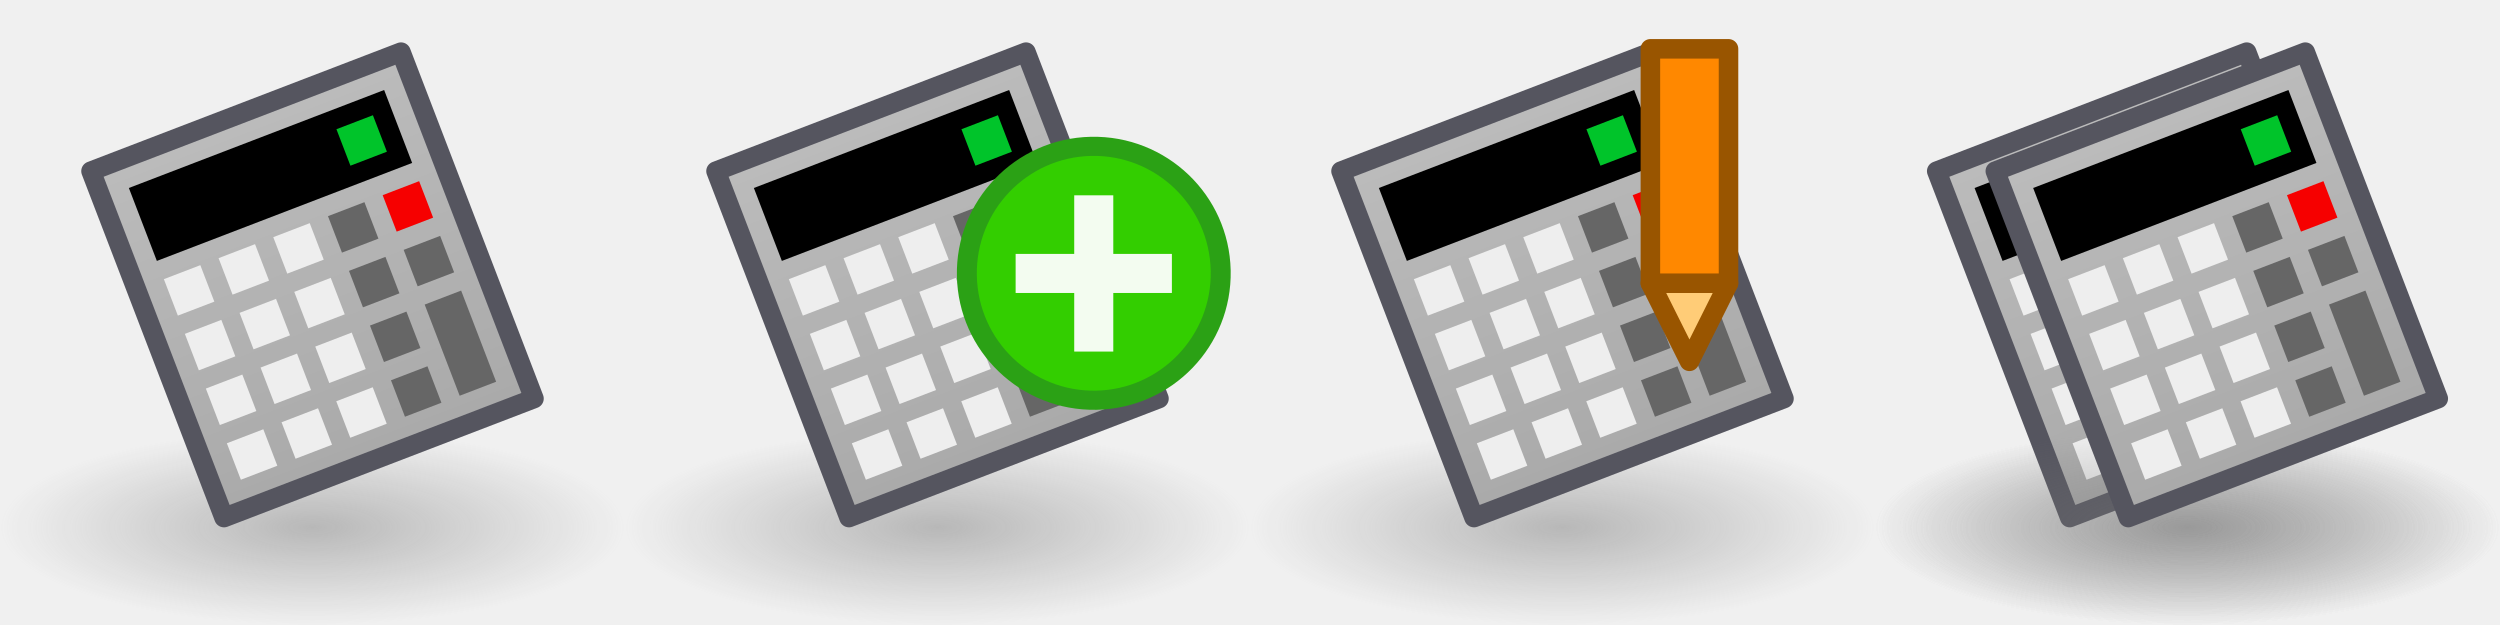
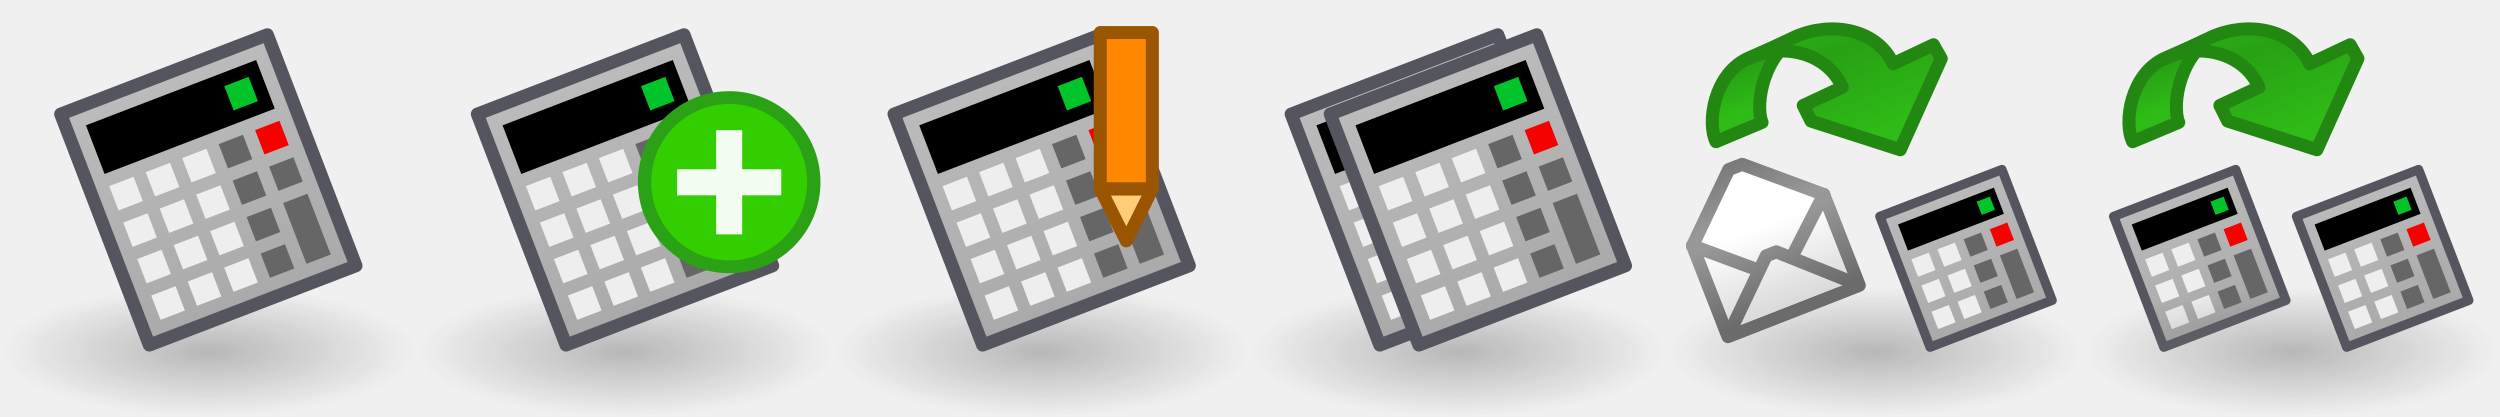
- <svg xmlns="http://www.w3.org/2000/svg" xmlns:xlink="http://www.w3.org/1999/xlink" version="1.1" width="128" height="32" id="svg2">
+ <svg xmlns="http://www.w3.org/2000/svg" xmlns:xlink="http://www.w3.org/1999/xlink" version="1.1" width="192" height="32" id="svg2">
  <defs id="defs4">
    <linearGradient id="linearGradient4116">
      <stop id="stop4118" style="stop-color:#bbbbbb;stop-opacity:1" offset="0" />
      <stop id="stop4120" style="stop-color:#aaaaaa;stop-opacity:1" offset="1" />
    </linearGradient>
    <linearGradient id="linearGradient3592-9-5">
      <stop id="stop3594-6-2" style="stop-color:#777777;stop-opacity:0.467" offset="0" />
      <stop id="stop3596-3-6" style="stop-color:#777777;stop-opacity:0" offset="1" />
    </linearGradient>
-     <radialGradient cx="16" cy="27" r="16" fx="16" fy="27" id="radialGradient4633" xlink:href="#linearGradient3592-9-5" gradientUnits="userSpaceOnUse" gradientTransform="matrix(1,0,0,0.3125,-1.9996263e-4,1038.925)" />
-     <linearGradient x1="21" y1="1059.362" x2="21" y2="1077.362" id="linearGradient4789" xlink:href="#linearGradient4116" gradientUnits="userSpaceOnUse" />
+     <linearGradient x1="21" y1="1059.362" x2="21" y2="1077.362" id="linearGradient3383" xlink:href="#linearGradient4116" gradientUnits="userSpaceOnUse" />
+     <radialGradient cx="16" cy="27" r="16" fx="16" fy="27" id="radialGradient3522" xlink:href="#linearGradient3592-9-5" gradientUnits="userSpaceOnUse" gradientTransform="matrix(1,0,0,0.3125,-2e-4,1038.925)" />
+     <linearGradient x1="1501" y1="5" x2="1503" y2="11" id="linearGradient4765" xlink:href="#linearGradient6008" gradientUnits="userSpaceOnUse" gradientTransform="translate(1.1345935e-4,1020.562)" />
+     <linearGradient id="linearGradient6008">
+       <stop id="stop6010" style="stop-color:#2fba18;stop-opacity:1" offset="0" />
+       <stop id="stop6120" style="stop-color:#28a114;stop-opacity:1" offset="0.5" />
+       <stop id="stop6012" style="stop-color:#2fbb17;stop-opacity:1" offset="1" />
+     </linearGradient>
+     <linearGradient x1="1498.807" y1="4.216" x2="1504" y2="17" id="linearGradient4441" xlink:href="#linearGradient6008" gradientUnits="userSpaceOnUse" gradientTransform="translate(-3.2806452e-6,1020.562)" />
+     <linearGradient x1="21" y1="1059.362" x2="21" y2="1074.362" id="linearGradient5832" xlink:href="#linearGradient4116" gradientUnits="userSpaceOnUse" gradientTransform="translate(130,-32)" />
+     <linearGradient x1="2282.939" y1="57" x2="2282.939" y2="41.783" id="linearGradient8609" xlink:href="#linearGradient3795" gradientUnits="userSpaceOnUse" gradientTransform="matrix(0.7557406,0,0,0.7557406,666.1902,1036.285)" />
+     <linearGradient id="linearGradient3795">
+       <stop id="stop3797" style="stop-color:#dadada;stop-opacity:1" offset="0" />
+       <stop id="stop3799" style="stop-color:#ffffff;stop-opacity:1" offset="1" />
+     </linearGradient>
+     <linearGradient x1="2281.616" y1="41.783" x2="2281.616" y2="57" id="linearGradient8611" xlink:href="#linearGradient3633-25" gradientUnits="userSpaceOnUse" gradientTransform="matrix(0.7557406,0,0,0.7557406,666.1902,1036.285)" />
+     <linearGradient id="linearGradient3633-25">
+       <stop id="stop3635-50" style="stop-color:#989898;stop-opacity:1" offset="0" />
+       <stop id="stop3637-9" style="stop-color:#6b6b6b;stop-opacity:1" offset="1" />
+     </linearGradient>
+     <linearGradient x1="2254.116" y1="43.283" x2="2254.116" y2="58.5" id="linearGradient8613" xlink:href="#linearGradient3633-25" gradientUnits="userSpaceOnUse" gradientTransform="matrix(0.7557406,0,0,0.7557406,686.9731,1035.151)" />
+     <linearGradient x1="2254.116" y1="58.5" x2="2254.116" y2="43.283" id="linearGradient8615" xlink:href="#linearGradient3795" gradientUnits="userSpaceOnUse" gradientTransform="matrix(0.7557406,0,0,0.7557406,686.9731,1035.151)" />
+     <linearGradient x1="2255.439" y1="43.283" x2="2255.439" y2="58.5" id="linearGradient8617" xlink:href="#linearGradient3633-25" gradientUnits="userSpaceOnUse" gradientTransform="matrix(0.7557406,0,0,0.7557406,686.9731,1035.151)" />
+     <linearGradient x1="2254.116" y1="43.283" x2="2254.116" y2="58.5" id="linearGradient5885" xlink:href="#linearGradient3633-25" gradientUnits="userSpaceOnUse" gradientTransform="matrix(0.7557406,0,0,-0.7557406,686.9731,1098.573)" />
  </defs>
  <g transform="translate(0,-1020.362)" id="layer1">
-     <g id="g4367">
-       <use transform="translate(32,1.7382813e-5)" id="use4255" x="0" y="0" width="64" height="32" xlink:href="#use4247" />
-       <use transform="translate(33.5,0)" id="use4363" x="0" y="0" width="128" height="32" xlink:href="#use4170" />
+     <use transform="translate(64,0)" id="use3615" x="0" y="0" width="192" height="32" xlink:href="#g3587" />
+     <use transform="translate(32,0)" id="use3613" x="0" y="0" width="192" height="32" xlink:href="#g3587" />
+     <g id="g3587">
+       <rect width="32" height="10" x="0" y="1042.362" id="use3107" style="fill:url(#radialGradient3522);fill-opacity:1;fill-rule:evenodd;stroke:none" />
+       <g transform="matrix(0.9335804,-0.3583679,0.3583679,0.9335804,-384.6049,44.35401)" id="use3109">
+         <path d="m 10.5,1058.862 17,0 0,19 -17,0 z" id="path3284" style="fill:url(#linearGradient3383);fill-opacity:1;stroke:#55555f;stroke-linecap:round;stroke-linejoin:round;stroke-opacity:1" />
+         <rect width="14" height="4" x="12" y="1060.362" id="rect3286" style="fill:#000000;fill-opacity:1;stroke:none" />
+         <rect width="2" height="2" x="12" y="1065.362" id="rect3288" style="fill:#eeeeee;fill-opacity:1;stroke:none" />
+         <rect width="2" height="2" x="15" y="1065.362" id="rect3290" style="fill:#eeeeee;fill-opacity:1;stroke:none" />
+         <rect width="2" height="2" x="12" y="1068.362" id="rect3292" style="fill:#eeeeee;fill-opacity:1;stroke:none" />
+         <rect width="2" height="2" x="15" y="1068.362" id="rect3294" style="fill:#eeeeee;fill-opacity:1;stroke:none" />
+         <rect width="2" height="2" x="12" y="1071.362" id="rect3296" style="fill:#eeeeee;fill-opacity:1;stroke:none" />
+         <rect width="2" height="2" x="15" y="1071.362" id="rect3298" style="fill:#eeeeee;fill-opacity:1;stroke:none" />
+         <rect width="2" height="2" x="12" y="1074.362" id="rect3300" style="fill:#eeeeee;fill-opacity:1;stroke:none" />
+         <rect width="2" height="2" x="15" y="1074.362" id="rect3302" style="fill:#eeeeee;fill-opacity:1;stroke:none" />
+         <rect width="2" height="2" x="18" y="1065.362" id="rect3304" style="fill:#eeeeee;fill-opacity:1;stroke:none" />
+         <rect width="2" height="2" x="18" y="1068.362" id="rect3306" style="fill:#eeeeee;fill-opacity:1;stroke:none" />
+         <rect width="2" height="2" x="18" y="1071.362" id="rect3308" style="fill:#eeeeee;fill-opacity:1;stroke:none" />
+         <rect width="2" height="2" x="18" y="1074.362" id="rect3310" style="fill:#eeeeee;fill-opacity:1;stroke:none" />
+         <rect width="2" height="2" x="21" y="1065.362" id="rect3312" style="fill:#666666;fill-opacity:1;stroke:none" />
+         <rect width="2" height="2" x="21" y="1068.362" id="rect3314" style="fill:#666666;fill-opacity:1;stroke:none" />
+         <rect width="2" height="2" x="21" y="1071.362" id="rect3316" style="fill:#666666;fill-opacity:1;stroke:none" />
+         <rect width="2" height="2" x="21" y="1074.362" id="rect3318" style="fill:#666666;fill-opacity:1;stroke:none" />
+         <rect width="2" height="2" x="23" y="1061.362" id="rect3320" style="fill:#00c42a;fill-opacity:1;stroke:none" />
+         <rect width="2" height="2" x="24" y="1068.362" id="rect3322" style="fill:#666666;fill-opacity:1;stroke:none" />
+         <rect width="2" height="5" x="24" y="1071.362" id="rect3324" style="fill:#666666;fill-opacity:1;stroke:none" />
+         <rect width="2" height="2" x="24" y="1065.362" id="rect3326" style="fill:#f60000;fill-opacity:1;stroke:none" />
+       </g>
    </g>
-     <g transform="translate(96,0)" id="g4627">
-       <rect width="32" height="10" x="0" y="1042.362" id="use5275" style="fill:url(#radialGradient4633);fill-opacity:1;fill-rule:evenodd;stroke:none" />
-       <g transform="matrix(0.9335804,-0.3583679,0.3583679,0.9335804,-386.1049,44.35401)" id="use4170">
-         <path d="m 10.5,1058.862 17,0 0,19 -17,0 z" id="path4745" style="fill:url(#linearGradient4789);fill-opacity:1;stroke:#55555f;stroke-linecap:round;stroke-linejoin:round;stroke-opacity:1" />
-         <rect width="14" height="4" x="12" y="1060.362" id="rect4747" style="fill:#000000;fill-opacity:1;stroke:none" />
-         <rect width="2" height="2" x="12" y="1065.362" id="rect4749" style="fill:#eeeeee;fill-opacity:1;stroke:none" />
-         <rect width="2" height="2" x="15" y="1065.362" id="use4751" style="fill:#eeeeee;fill-opacity:1;stroke:none" />
-         <rect width="2" height="2" x="12" y="1068.362" id="use4753" style="fill:#eeeeee;fill-opacity:1;stroke:none" />
-         <rect width="2" height="2" x="15" y="1068.362" id="use4755" style="fill:#eeeeee;fill-opacity:1;stroke:none" />
-         <rect width="2" height="2" x="12" y="1071.362" id="use4757" style="fill:#eeeeee;fill-opacity:1;stroke:none" />
-         <rect width="2" height="2" x="15" y="1071.362" id="use4759" style="fill:#eeeeee;fill-opacity:1;stroke:none" />
-         <rect width="2" height="2" x="12" y="1074.362" id="use4761" style="fill:#eeeeee;fill-opacity:1;stroke:none" />
-         <rect width="2" height="2" x="15" y="1074.362" id="use4763" style="fill:#eeeeee;fill-opacity:1;stroke:none" />
-         <rect width="2" height="2" x="18" y="1065.362" id="use4765" style="fill:#eeeeee;fill-opacity:1;stroke:none" />
-         <rect width="2" height="2" x="18" y="1068.362" id="use4767" style="fill:#eeeeee;fill-opacity:1;stroke:none" />
-         <rect width="2" height="2" x="18" y="1071.362" id="use4769" style="fill:#eeeeee;fill-opacity:1;stroke:none" />
-         <rect width="2" height="2" x="18" y="1074.362" id="use4771" style="fill:#eeeeee;fill-opacity:1;stroke:none" />
-         <rect width="2" height="2" x="21" y="1065.362" id="rect4773" style="fill:#666666;fill-opacity:1;stroke:none" />
-         <rect width="2" height="2" x="21" y="1068.362" id="use4775" style="fill:#666666;fill-opacity:1;stroke:none" />
-         <rect width="2" height="2" x="21" y="1071.362" id="use4777" style="fill:#666666;fill-opacity:1;stroke:none" />
-         <rect width="2" height="2" x="21" y="1074.362" id="use4779" style="fill:#666666;fill-opacity:1;stroke:none" />
-         <rect width="2" height="2" x="23" y="1061.362" id="rect4781" style="fill:#00c42a;fill-opacity:1;stroke:none" />
-         <rect width="2" height="2" x="24" y="1068.362" id="use4783" style="fill:#666666;fill-opacity:1;stroke:none" />
-         <rect width="2" height="5" x="24" y="1071.362" id="rect4785" style="fill:#666666;fill-opacity:1;stroke:none" />
-         <rect width="2" height="2" x="24" y="1065.362" id="rect4787" style="fill:#f60000;fill-opacity:1;stroke:none" />
-       </g>
-       <use id="use4247" x="0" y="0" width="64" height="32" xlink:href="#use5275" />
-       <use transform="translate(3,0)" id="use4365" x="0" y="0" width="128" height="32" xlink:href="#use4170" />
-     </g>
-     <use transform="translate(32,0)" id="use4371" x="0" y="0" width="128" height="32" xlink:href="#g4367" />
-     <use transform="translate(-32,0)" id="use4373" x="0" y="0" width="128" height="32" xlink:href="#g4367" />
    <g transform="translate(-19.99987,1.000113)" id="g6634">
      <path d="m 2878.488,12.868 a 6.239,6.511 0 1 1 -5e-4,-0.025" transform="matrix(1.041751,0,0,0.9983485,-2916.168,1020.384)" id="path6624" style="fill:#33ce00;fill-opacity:1;stroke:#2ba115;stroke-width:0.981;stroke-linecap:round;stroke-linejoin:round;stroke-miterlimit:4;stroke-opacity:1;stroke-dasharray:none" />
      <path d="m 72,1034.362 0,-2 3,0 0,-3 2,0 0,3 3,0 0,2 -3,0 0,3 -2,0 0,-3 z" id="path6628" style="fill:#ffffff;fill-opacity:0.941;stroke:none" />
    </g>
    <g transform="translate(-68,0)" id="g6242">
      <path d="m 152.5,1034.862 2,4 2,-4 z" id="path3966-4-44" style="fill:#ffcc77;fill-opacity:1;stroke:#995500;stroke-width:1px;stroke-linecap:butt;stroke-linejoin:round;stroke-opacity:1" />
      <path d="m 152.5,1022.862 4,0 0,12 -4,0 z" id="path3158-9-6-5" style="fill:#ff8800;fill-opacity:1;stroke:#995500;stroke-width:1px;stroke-linecap:round;stroke-linejoin:round;stroke-opacity:1" />
    </g>
+     <g id="g3617">
+       <use transform="translate(96,0)" id="use3535" x="0" y="0" width="192" height="32" xlink:href="#use3107" />
+       <use transform="translate(94.5,0)" id="use3330" x="0" y="0" width="192" height="32" xlink:href="#use3109" />
+       <use transform="translate(97.5,0)" id="use3280" x="0" y="0" width="192" height="32" xlink:href="#use3109" />
+     </g>
+     <g id="g5791">
+       <use transform="translate(128,1.7382813e-5)" id="use3537" x="0" y="0" width="192" height="32" xlink:href="#use3107" />
+       <g transform="matrix(0.6696324,-0.2570478,0.2570478,0.6696324,-213.92,384.8067)" id="g4476">
+         <path d="m 140.5,1027.862 14,0 0,15 -14,0 z" id="path3541" style="fill:url(#linearGradient5832);fill-opacity:1;stroke:#55555f;stroke-linecap:round;stroke-linejoin:round;stroke-opacity:1" />
+         <rect width="11" height="3" x="142" y="1029.362" id="rect3543" style="fill:#000000;fill-opacity:1;stroke:none" />
+         <rect width="2" height="2" x="142" y="1033.362" id="rect3545" style="fill:#eeeeee;fill-opacity:1;stroke:none" />
+         <rect width="2" height="2" x="145" y="1033.362" id="rect3547" style="fill:#eeeeee;fill-opacity:1;stroke:none" />
+         <rect width="2" height="2" x="142" y="1036.362" id="rect3553" style="fill:#eeeeee;fill-opacity:1;stroke:none" />
+         <rect width="2" height="2" x="145" y="1036.362" id="rect3555" style="fill:#eeeeee;fill-opacity:1;stroke:none" />
+         <rect width="2" height="2" x="142" y="1039.362" id="rect3557" style="fill:#eeeeee;fill-opacity:1;stroke:none" />
+         <rect width="2" height="2" x="145" y="1039.362" id="rect3559" style="fill:#eeeeee;fill-opacity:1;stroke:none" />
+         <rect width="2" height="2" x="148" y="1033.362" id="rect3569" style="fill:#666666;fill-opacity:1;stroke:none" />
+         <rect width="2" height="2" x="148" y="1036.362" id="rect3573" style="fill:#666666;fill-opacity:1;stroke:none" />
+         <rect width="2" height="2" x="148" y="1039.362" id="rect3575" style="fill:#666666;fill-opacity:1;stroke:none" />
+         <path d="m 150.74,1030.102 1.519,0 0,1.52 -1.519,0 z" id="rect3577" style="fill:#00c42a;fill-opacity:1;stroke:none" />
+         <rect width="2" height="5" x="151" y="1036.362" id="rect3581" style="fill:#666666;fill-opacity:1;stroke:none" />
+         <rect width="2" height="2" x="151" y="1033.362" id="rect3583" style="fill:#f60000;fill-opacity:1;stroke:none" />
+       </g>
+       <g transform="translate(-1376.212,-0.3)" id="use4282">
+         <path d="m 1510.563,1025.093 c -2.78,1.201 -3.266,5.063 -2.562,6.45 l 3.537,-1.482 c -0.575,-1.415 0.158,-5.461 2.922,-6.66 z" id="path4737" style="fill:url(#linearGradient4765);fill-opacity:1;stroke:#228811;stroke-width:1;stroke-linecap:round;stroke-linejoin:round;stroke-miterlimit:4;stroke-opacity:1;stroke-dasharray:none;stroke-dashoffset:0" />
+         <path d="m 1517.7,1027.362 -3,1.4 0.6,1.2 6.85,2.2 3.15,-7 -0.6,-1.062 -3.1,1.463 c -1.2,-2.643 -4.696,-3.336 -7.556,-2.058 l -3.481,1.652 c 2.547,-1.271 5.997,-0.426 7.138,2.206 z" id="path4739" style="fill:url(#linearGradient4441);fill-opacity:1;stroke:#228811;stroke-width:1;stroke-linecap:round;stroke-linejoin:round;stroke-miterlimit:4;stroke-opacity:1;stroke-dasharray:none;stroke-dashoffset:0" />
+       </g>
+     </g>
+     <use transform="translate(17.9537,6.7026929e-4)" id="use4494" x="0" y="0" width="192" height="32" xlink:href="#g4476" />
+     <use transform="translate(32,0)" id="use5812" x="0" y="0" width="192" height="32" xlink:href="#g5791" />
+     <g transform="matrix(0.516928,-0.2019099,0.2019164,0.5169113,-1317.789,969.118)" id="use6095" style="stroke-width:1.802;stroke-miterlimit:4;stroke-dasharray:none">
+       <path d="m 2403.5,1066.862 0,13.5 -19.5,0 0,-13.5" id="path8601" style="fill:url(#linearGradient8609);fill-opacity:1;stroke:url(#linearGradient8611);stroke-width:1.802;stroke-linecap:round;stroke-linejoin:round;stroke-miterlimit:4;stroke-opacity:1;stroke-dasharray:none" />
+       <path d="m 2384,1066.862 9,8 1.5,0 9,-8" id="path8603" style="fill:none;stroke:url(#linearGradient8613);stroke-width:1.802;stroke-linecap:round;stroke-linejoin:round;stroke-miterlimit:4;stroke-opacity:1;stroke-dasharray:none" />
+       <path d="m 2384.861,1079.502 8.139,-7.64 1.5,0 8.139,7.64" id="path8605" style="fill:url(#linearGradient8615);fill-opacity:1;stroke:url(#linearGradient8617);stroke-width:1.802;stroke-linecap:round;stroke-linejoin:round;stroke-miterlimit:4;stroke-opacity:1;stroke-dasharray:none" />
+       <path d="m 2384,1066.862 8.5,-8 2,0 9,8" id="path8607" style="fill:#ffffff;fill-opacity:1;stroke:url(#linearGradient5885);stroke-width:1.802;stroke-linecap:round;stroke-linejoin:round;stroke-miterlimit:4;stroke-opacity:1;stroke-dasharray:none" />
+     </g>
  </g>
</svg>
